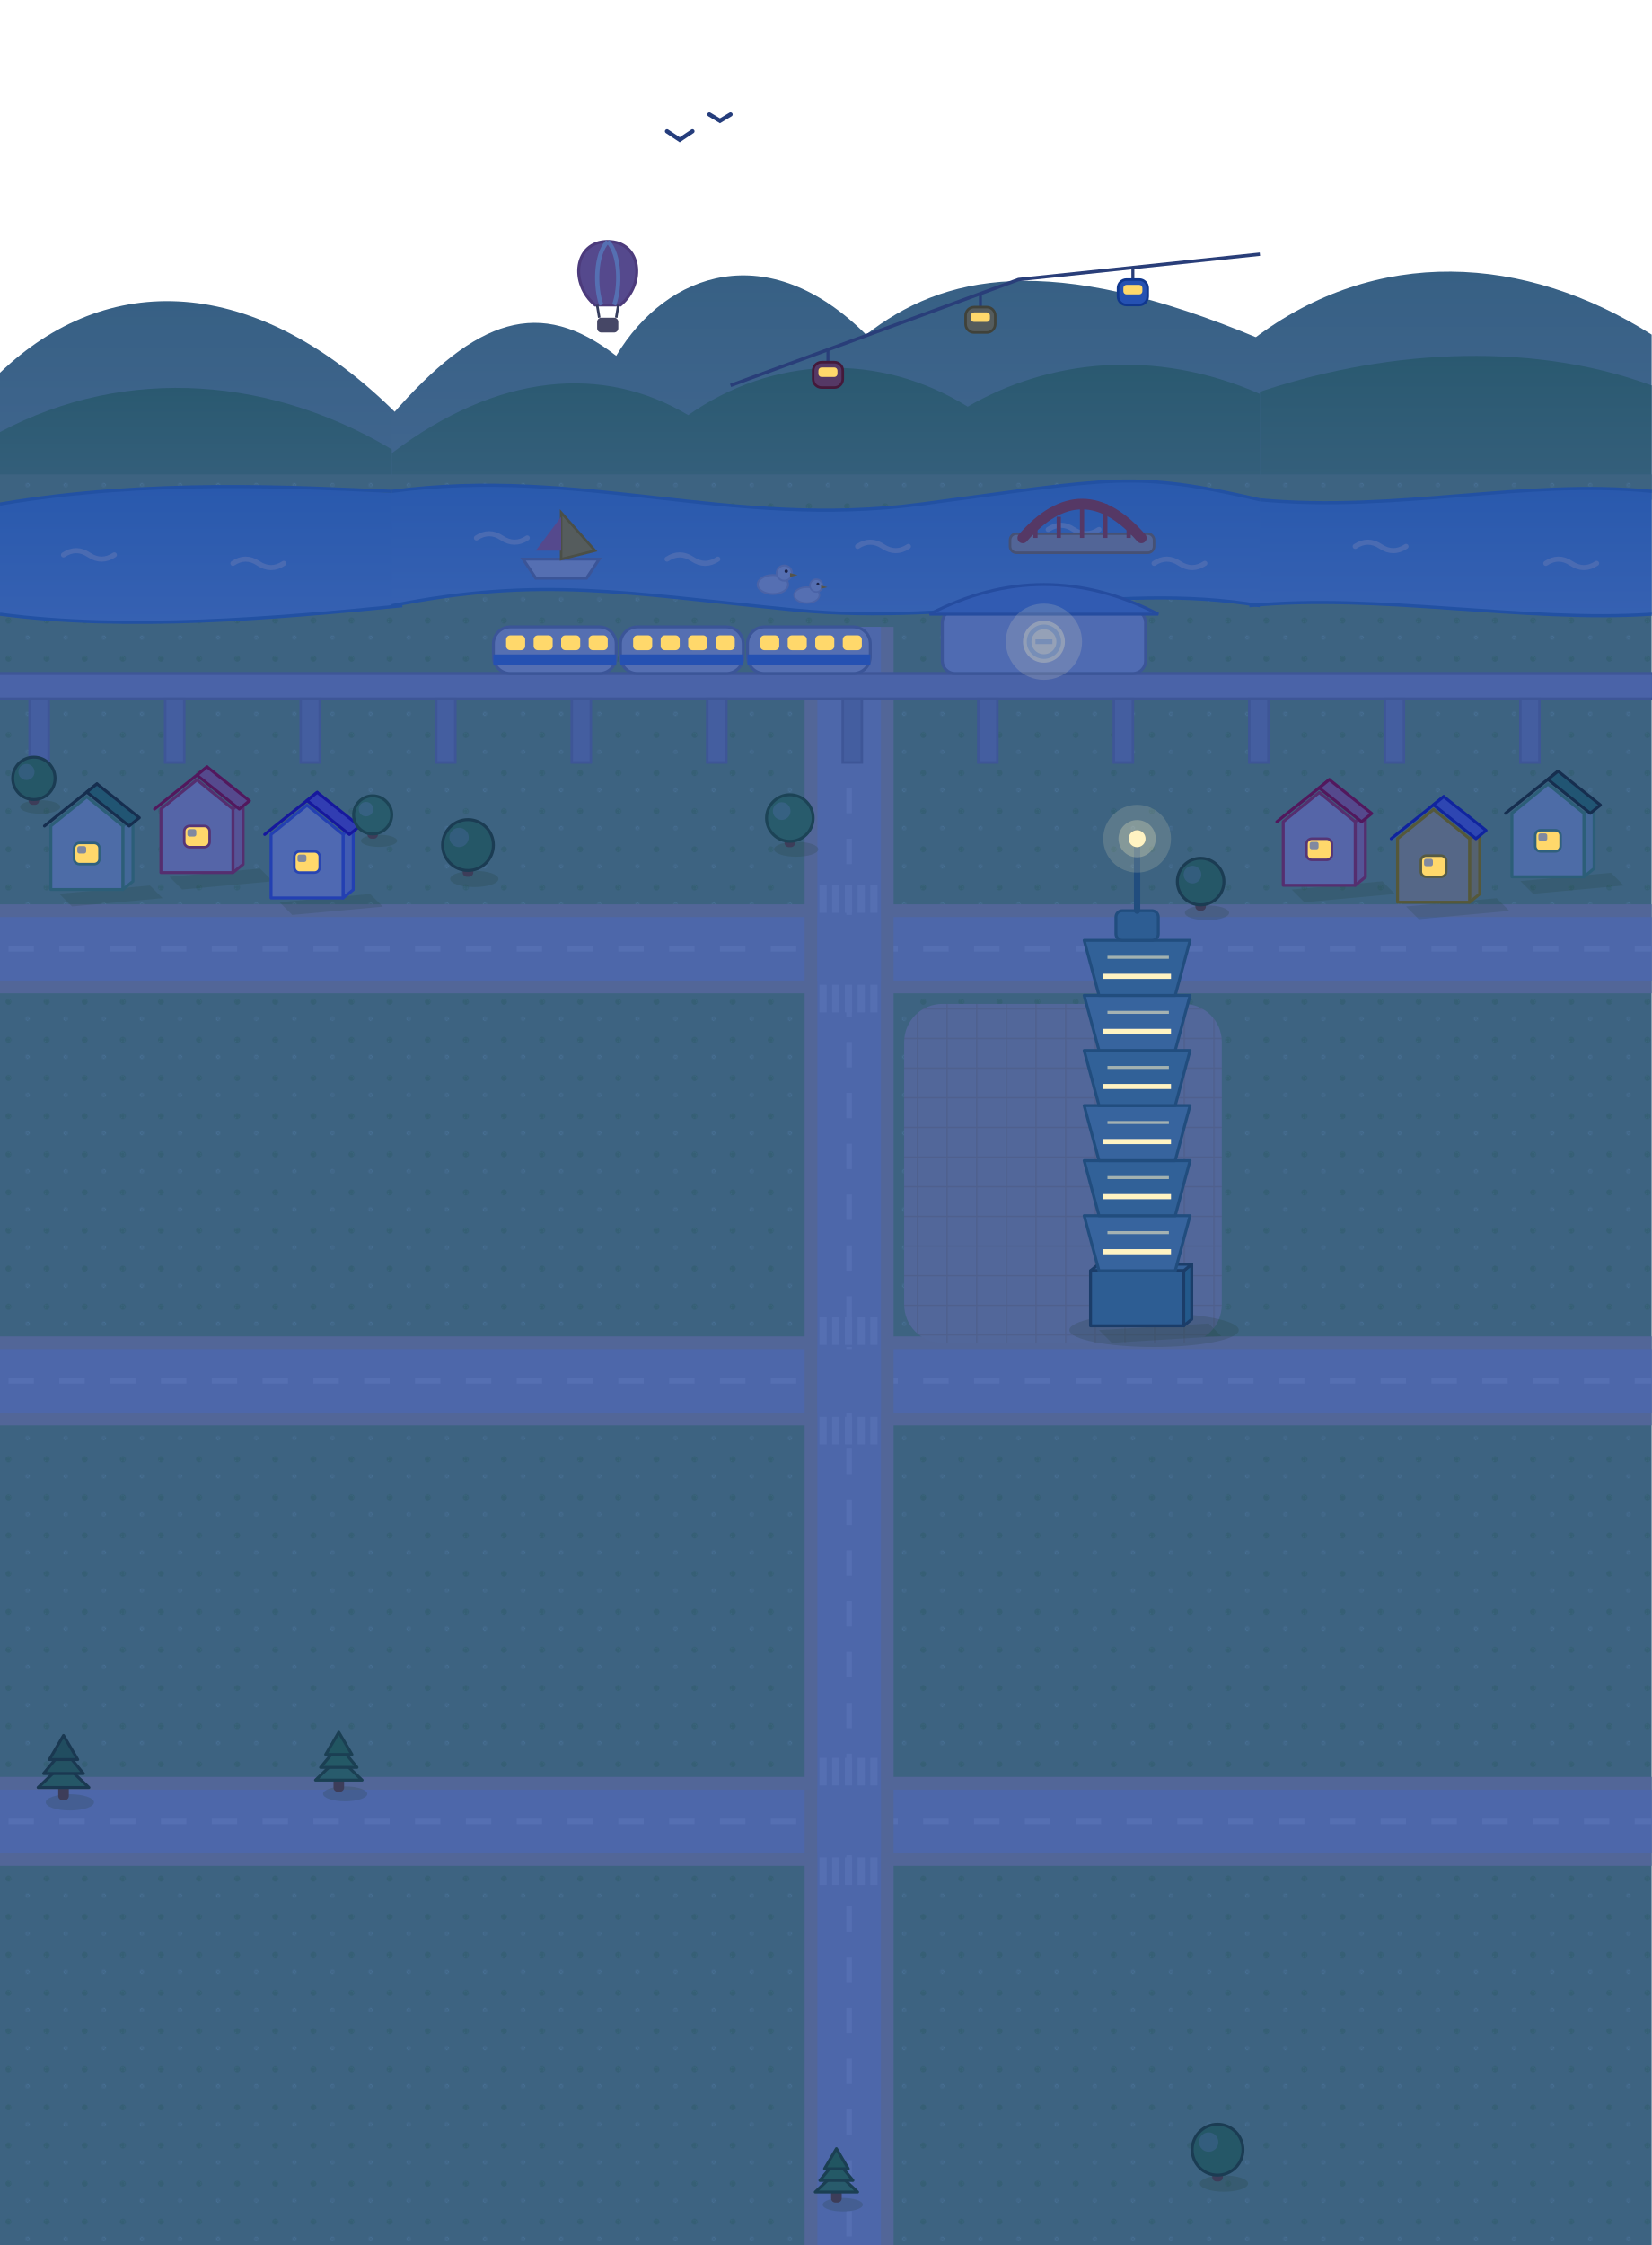
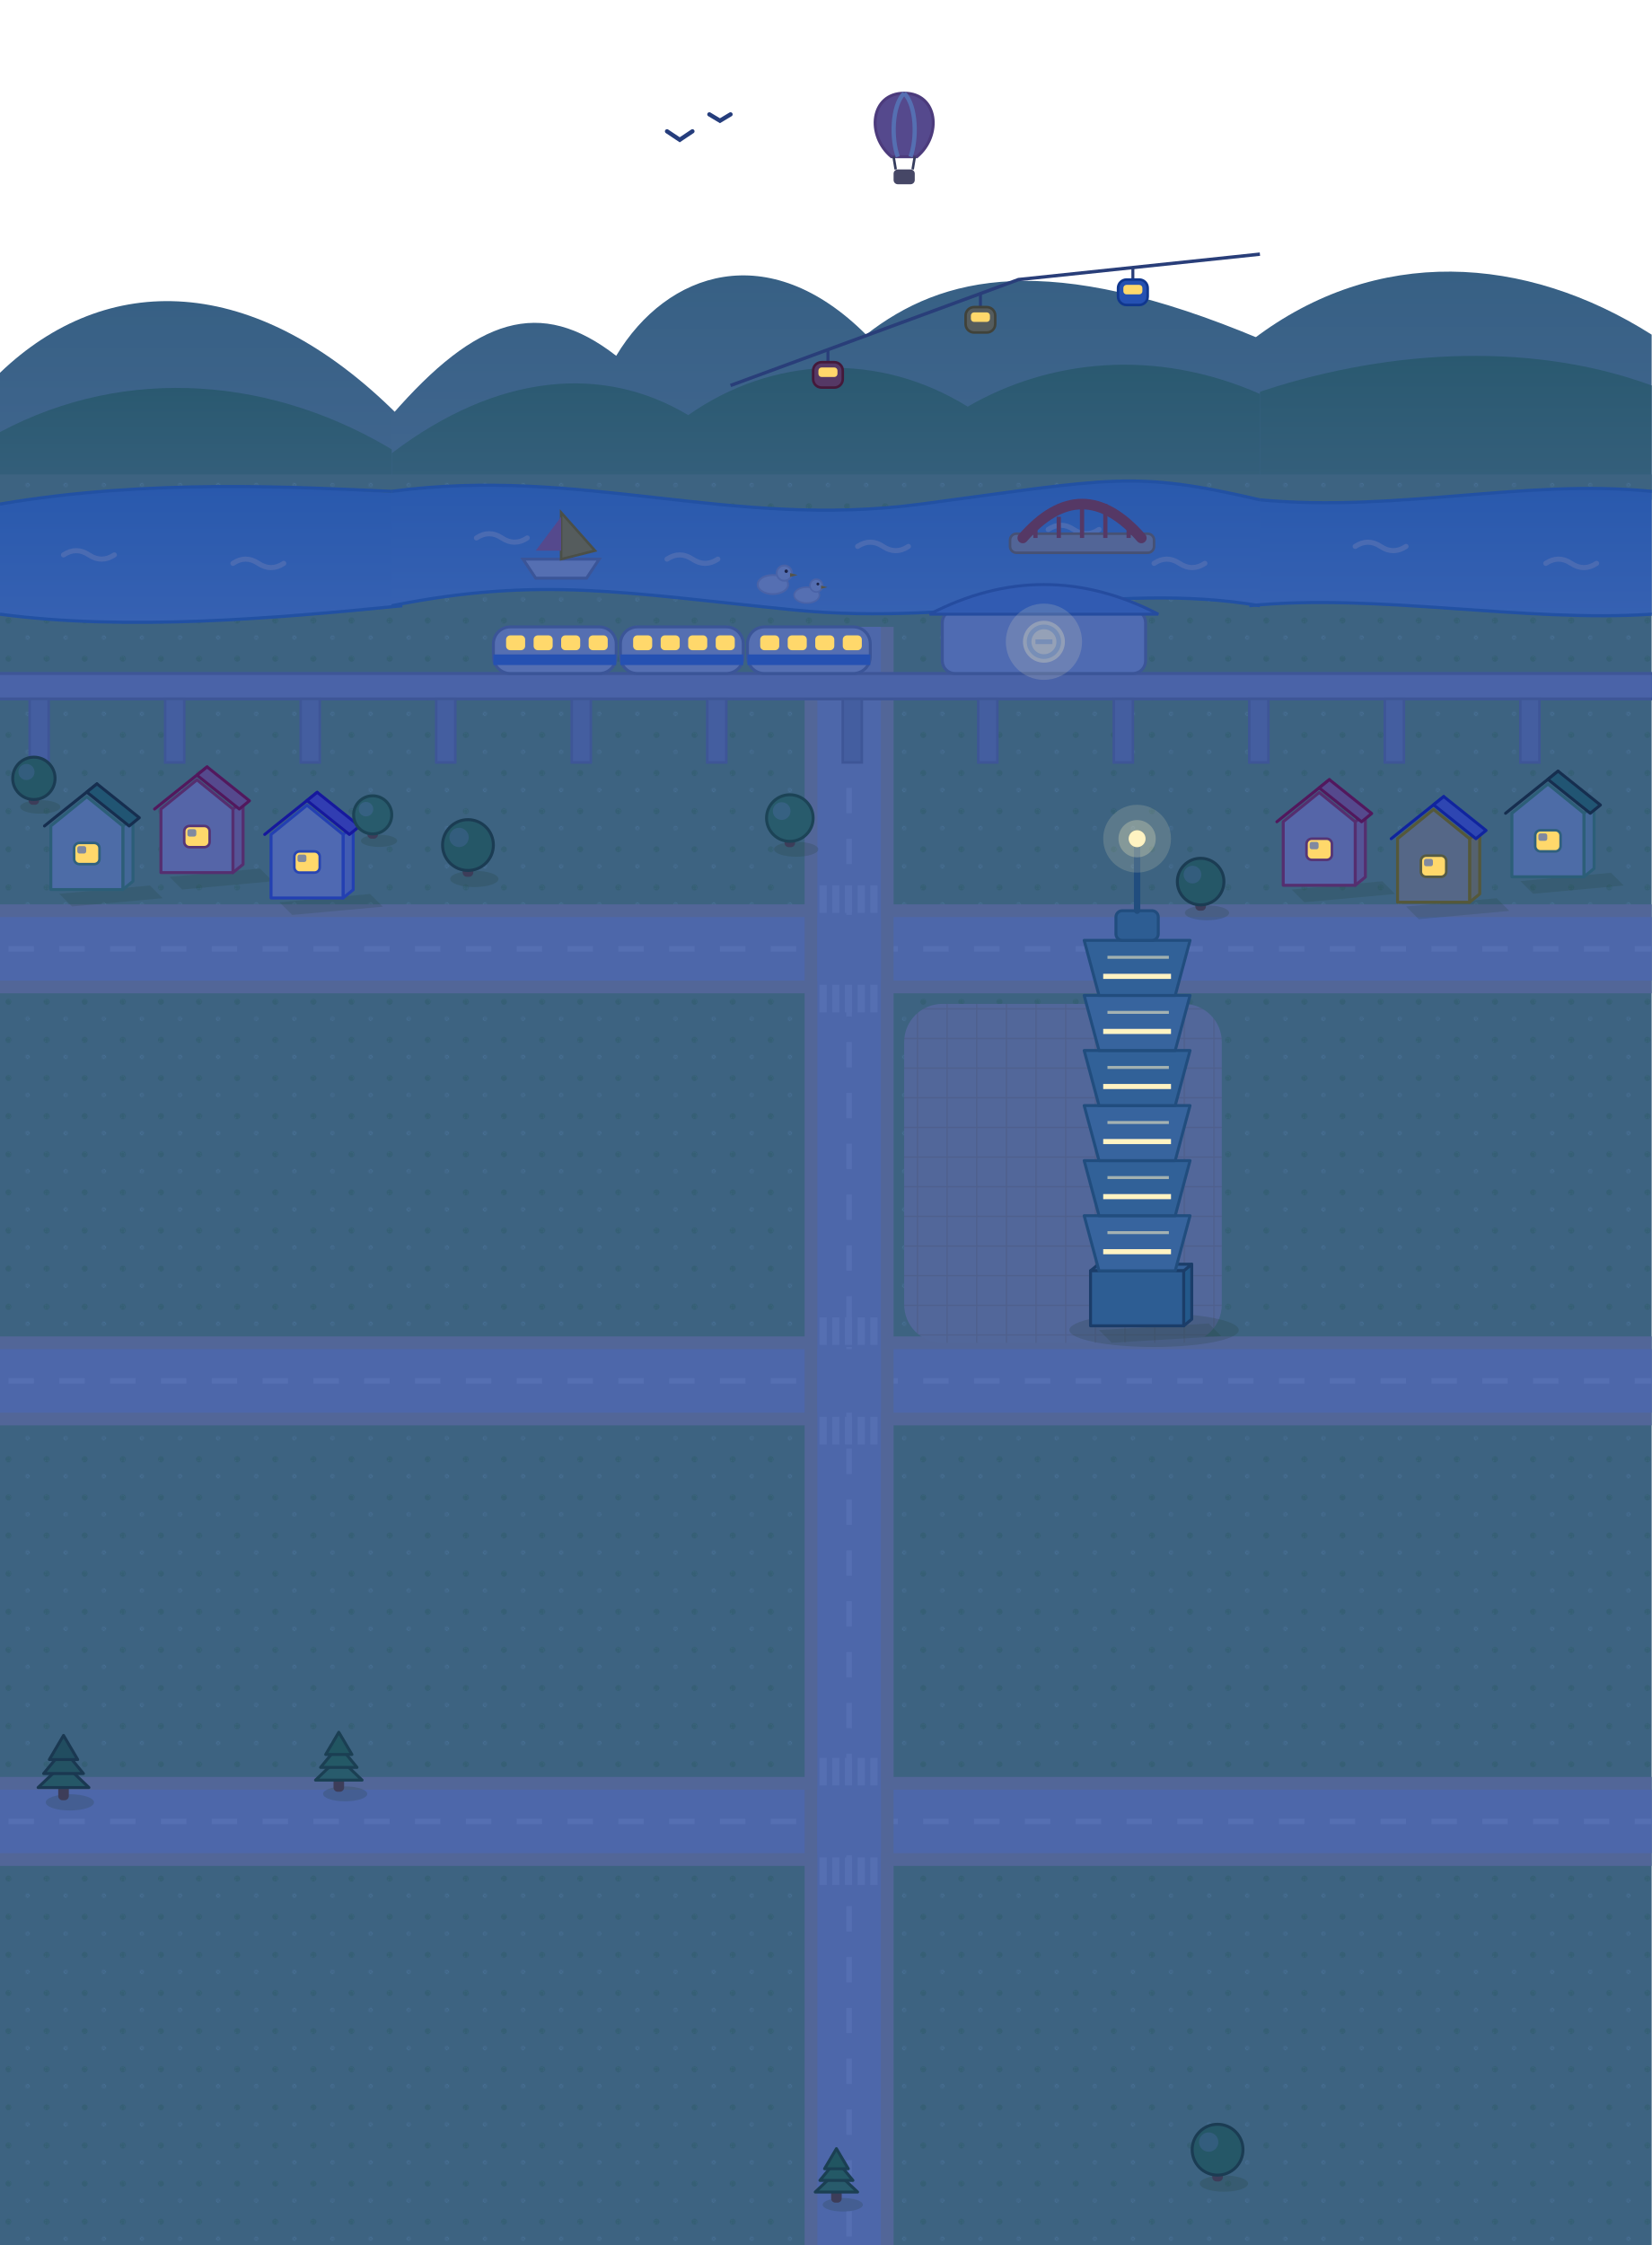
<svg xmlns="http://www.w3.org/2000/svg" width="780" height="1060" viewBox="0 0 780 1060">
  <defs>
    <linearGradient id="mtB" x1="0" y1="0" x2="0" y2="1">
      <stop offset="0" stop-color="#376084" />
      <stop offset="1" stop-color="#416690" />
    </linearGradient>
    <linearGradient id="mtF" x1="0" y1="0" x2="0" y2="1">
      <stop offset="0" stop-color="#2A5970" />
      <stop offset="1" stop-color="#36607D" />
    </linearGradient>
    <linearGradient id="river" x1="0" y1="0" x2="0" y2="1">
      <stop offset="0" stop-color="#2959AD" />
      <stop offset="1" stop-color="#3661B2" />
    </linearGradient>
    <pattern id="grassdots" width="18" height="18" patternUnits="userSpaceOnUse">
      <circle cx="4" cy="5" r="1.4" fill="#365F75" />
      <circle cx="13" cy="13" r="1.2" fill="#416788" />
    </pattern>
    <pattern id="tiles" width="14" height="14" patternUnits="userSpaceOnUse">
      <rect width="14" height="14" fill="#52679A" />
      <path d="M0 0H14M0 0V14" stroke="#4F608D" stroke-width="1.2" />
    </pattern>
  </defs>
  <path d="M0 176 C 50 128, 120 128, 188 196 L188 232 L0 232 Z" fill="url(#mtB)" />
  <path d="M592 160 C 650 116, 720 120, 780 158 L780 232 L592 232 Z" fill="url(#mtB)" />
  <path d="M0 204 C 60 172, 130 178, 188 214 L188 236 L0 236 Z" fill="url(#mtF)" />
  <path d="M592 186 C 650 166, 720 160, 780 182 L780 236 L592 236 Z" fill="url(#mtF)" />
  <g transform="translate(195 0)">
    <path d="M-10 196 C 30 150, 60 140, 96 168 C 120 128, 168 112, 214 158 C 250 130, 300 118, 400 160 L400 230 L-10 230 Z" fill="url(#mtB)" />
    <path d="M-10 214 C 40 176, 90 172, 130 196 C 170 168, 220 166, 262 192 C 300 170, 350 164, 400 186 L400 236 L-10 236 Z" fill="url(#mtF)" />
    <path d="M150 182 L 286 132 L 400 120" stroke="#293E79" stroke-width="1.6" fill="none" />
    <path d="M196 165 v6" stroke="#293E79" stroke-width="1.4" />
    <rect x="189" y="171" width="14" height="12" rx="4" fill="#553865" stroke="#44193A" stroke-width="1.2" />
    <rect x="191.5" y="173.5" width="9" height="4.5" rx="1.5" fill="#FFD86B" />
    <path d="M268 139 v6" stroke="#293E79" stroke-width="1.4" />
    <rect x="261" y="145" width="14" height="12" rx="4" fill="#555C5D" stroke="#40423A" stroke-width="1.2" />
    <rect x="263.5" y="147.5" width="9" height="4.5" rx="1.5" fill="#FFD86B" />
    <path d="M340 126 v6" stroke="#293E79" stroke-width="1.4" />
    <rect x="333" y="132" width="14" height="12" rx="4" fill="#2551B2" stroke="#10378E" stroke-width="1.2" />
    <rect x="335.5" y="134.5" width="9" height="4.5" rx="1.5" fill="#FFD86B" />
    <path d="M120 62 l6 4 6-4 M140 54 l5 3 5-3" stroke="#253D7C" stroke-width="2" fill="none" stroke-linecap="round" />
-     <g transform="translate(92 140)">
+     <g transform="translate(232 70)">
      <path d="M0 -26 C 16 -26, 18 -6, 6 4 L -6 4 C -18 -6, -16 -26, 0 -26 Z" fill="#55498D" stroke="#4C3B7C" stroke-width="1.4" />
      <path d="M0 -26 C 6 -20, 6 -4, 3 4 M0 -26 C -6 -20, -6 -4, -3 4" stroke="#556FB2" stroke-width="2" fill="none" />
      <path d="M-5 4 L-4 10 M5 4 L4 10" stroke="#353C5D" stroke-width="1.2" />
      <rect x="-5" y="10" width="10" height="7" rx="2" fill="#464766" />
    </g>
  </g>
  <rect x="0" y="224" width="780" height="836" fill="#3D6381" />
  <rect x="0" y="224" width="780" height="836" fill="url(#grassdots)" />
  <path d="M0 238 C 70 226, 140 230, 190 233 L190 286 C 130 292, 60 298, 0 290 Z" fill="url(#river)" />
  <path d="M590 236 C 660 242, 720 226, 780 232 L780 290 C 720 294, 650 280, 590 286 Z" fill="url(#river)" />
  <g transform="translate(195 0)">
    <path d="M-10 232 C 80 220, 150 250, 240 238 S 340 222, 400 236 L400 286 C 330 274, 260 296, 180 288 S 60 272, -10 286 Z" fill="url(#river)" />
  </g>
  <path d="M0 238 C 70 226, 140 230, 185 232" stroke="#2251A3" stroke-width="1.5" fill="none" />
  <path d="M595 236 C 660 242, 720 226, 780 232" stroke="#2251A3" stroke-width="1.5" fill="none" />
  <g transform="translate(195 0)">
    <path d="M-10 232 C 80 220, 150 250, 240 238 S 340 222, 400 236" stroke="#2251A3" stroke-width="1.5" fill="none" />
    <path d="M400 286 C 330 274, 260 296, 180 288 S 60 272, -10 286" stroke="#2251A3" stroke-width="1.5" fill="none" />
  </g>
  <path d="M0 290 C 60 298, 130 292, 190 286" stroke="#2251A3" stroke-width="1.5" fill="none" />
  <path d="M590 286 C 650 280, 720 294, 780 290" stroke="#2251A3" stroke-width="1.5" fill="none" />
  <path d="M30 262 q6 -4 12 0 t12 0" stroke="#4A6BB2" stroke-width="2.4" fill="none" stroke-linecap="round" />
  <path d="M110 266 q6 -4 12 0 t12 0" stroke="#4A6BB2" stroke-width="2.4" fill="none" stroke-linecap="round" />
  <path d="M640 258 q6 -4 12 0 t12 0" stroke="#4A6BB2" stroke-width="2.4" fill="none" stroke-linecap="round" />
  <path d="M730 266 q6 -4 12 0 t12 0" stroke="#4A6BB2" stroke-width="2.4" fill="none" stroke-linecap="round" />
  <g transform="translate(195 0)">
    <path d="M30 254 q6 -4 12 0 t12 0" stroke="#4A6BB2" stroke-width="2.4" fill="none" stroke-linecap="round" />
    <path d="M120 264 q6 -4 12 0 t12 0" stroke="#4A6BB2" stroke-width="2.4" fill="none" stroke-linecap="round" />
    <path d="M210 258 q6 -4 12 0 t12 0" stroke="#4A6BB2" stroke-width="2.4" fill="none" stroke-linecap="round" />
    <path d="M300 250 q6 -4 12 0 t12 0" stroke="#4A6BB2" stroke-width="2.4" fill="none" stroke-linecap="round" />
    <path d="M350 266 q6 -4 12 0 t12 0" stroke="#4A6BB2" stroke-width="2.4" fill="none" stroke-linecap="round" />
    <g transform="translate(286 230)">
      <rect x="-4" y="22" width="68" height="9" rx="3" fill="#526597" stroke="#465174" stroke-width="1.2" />
      <path d="M2 24 Q30 -8 58 24" stroke="#553865" stroke-width="5" fill="none" stroke-linecap="round" />
      <path d="M8 24 V18" stroke="#553865" stroke-width="2" />
      <path d="M19 24 V14" stroke="#553865" stroke-width="2" />
      <path d="M30 24 V8" stroke="#553865" stroke-width="2" />
      <path d="M41 24 V8" stroke="#553865" stroke-width="2" />
      <path d="M52 24 V18" stroke="#553865" stroke-width="2" />
    </g>
    <g transform="translate(70 270)">
      <path d="M-18 -6 h36 l-6 9 h-24 z" fill="#556FB2" stroke="#3B5598" stroke-width="1.4" />
      <path d="M0 -6 V-28 L 16 -10 Z" fill="#555C5D" stroke="#4B4F47" stroke-width="1.2" />
      <path d="M0 -26 L-12 -10 H0" fill="#55498D" />
    </g>
    <g transform="translate(170 276) scale(0.9 0.9)">
      <ellipse cx="0" cy="0" rx="8" ry="5" fill="#556FB2" stroke="#4A63A7" stroke-width="1" />
      <circle cx="6" cy="-6" r="4" fill="#556FB2" stroke="#4A63A7" stroke-width="1" />
      <path d="M9 -6 l4 1 -4 1 z" fill="#555449" />
      <circle cx="7" cy="-7" r="0.9" fill="#1B2348" />
    </g>
    <g transform="translate(186 281) scale(0.75 0.75)">
      <ellipse cx="0" cy="0" rx="8" ry="5" fill="#556FB2" stroke="#4A63A7" stroke-width="1" />
      <circle cx="6" cy="-6" r="4" fill="#556FB2" stroke="#4A63A7" stroke-width="1" />
      <path d="M9 -6 l4 1 -4 1 z" fill="#555449" />
      <circle cx="7" cy="-7" r="0.9" fill="#1B2348" />
    </g>
  </g>
  <rect x="0" y="427.0" width="780" height="42" fill="#526698" />
  <rect x="0" y="433.0" width="780" height="30" fill="#4D67AA" />
  <path d="M4 448 H16 M28 448 H40 M52 448 H64 M76 448 H88 M100 448 H112 M124 448 H136 M148 448 H160 M172 448 H184 M196 448 H208 M220 448 H232 M244 448 H256 M268 448 H280 M292 448 H304 M316 448 H328 M340 448 H352 M364 448 H376 M388 448 H400 M412 448 H424 M436 448 H448 M460 448 H472 M484 448 H496 M508 448 H520 M532 448 H544 M556 448 H568 M580 448 H592 M604 448 H616 M628 448 H640 M652 448 H664 M676 448 H688 M700 448 H712 M724 448 H736 M748 448 H760 M772 448 H780" stroke="#556FB2" stroke-width="2.6" fill="none" />
  <rect x="0" y="631.0" width="780" height="42" fill="#526698" />
  <rect x="0" y="637.0" width="780" height="30" fill="#4D67AA" />
  <path d="M4 652 H16 M28 652 H40 M52 652 H64 M76 652 H88 M100 652 H112 M124 652 H136 M148 652 H160 M172 652 H184 M196 652 H208 M220 652 H232 M244 652 H256 M268 652 H280 M292 652 H304 M316 652 H328 M340 652 H352 M364 652 H376 M388 652 H400 M412 652 H424 M436 652 H448 M460 652 H472 M484 652 H496 M508 652 H520 M532 652 H544 M556 652 H568 M580 652 H592 M604 652 H616 M628 652 H640 M652 652 H664 M676 652 H688 M700 652 H712 M724 652 H736 M748 652 H760 M772 652 H780" stroke="#556FB2" stroke-width="2.6" fill="none" />
  <rect x="0" y="839.0" width="780" height="42" fill="#526698" />
  <rect x="0" y="845.0" width="780" height="30" fill="#4D67AA" />
  <path d="M4 860 H16 M28 860 H40 M52 860 H64 M76 860 H88 M100 860 H112 M124 860 H136 M148 860 H160 M172 860 H184 M196 860 H208 M220 860 H232 M244 860 H256 M268 860 H280 M292 860 H304 M316 860 H328 M340 860 H352 M364 860 H376 M388 860 H400 M412 860 H424 M436 860 H448 M460 860 H472 M484 860 H496 M508 860 H520 M532 860 H544 M556 860 H568 M580 860 H592 M604 860 H616 M628 860 H640 M652 860 H664 M676 860 H688 M700 860 H712 M724 860 H736 M748 860 H760 M772 860 H780" stroke="#556FB2" stroke-width="2.6" fill="none" />
  <rect x="380" y="296" width="42" height="764" fill="#526698" />
  <rect x="386" y="296" width="30" height="764" fill="#4D67AA" />
  <path d="M401 300 V312 M401 324 V336 M401 348 V360 M401 372 V384 M401 396 V408 M401 420 V432 M401 444 V456 M401 468 V480 M401 492 V504 M401 516 V528 M401 540 V552 M401 564 V576 M401 588 V600 M401 612 V624 M401 636 V648 M401 660 V672 M401 684 V696 M401 708 V720 M401 732 V744 M401 756 V768 M401 780 V792 M401 804 V816 M401 828 V840 M401 852 V864 M401 876 V888 M401 900 V912 M401 924 V936 M401 948 V960 M401 972 V984 M401 996 V1008 M401 1020 V1032 M401 1044 V1056" stroke="#556FB2" stroke-width="2.6" fill="none" />
  <g transform="translate(195 0)">
    <rect x="191" y="433" width="30" height="30" fill="#4D67AA" />
    <rect x="192" y="418" width="3.4" height="13" fill="#556FB2" />
    <rect x="192" y="465" width="3.4" height="13" fill="#556FB2" />
    <rect x="198" y="418" width="3.4" height="13" fill="#556FB2" />
    <rect x="198" y="465" width="3.4" height="13" fill="#556FB2" />
    <rect x="204" y="418" width="3.4" height="13" fill="#556FB2" />
    <rect x="204" y="465" width="3.4" height="13" fill="#556FB2" />
    <rect x="210" y="418" width="3.4" height="13" fill="#556FB2" />
    <rect x="210" y="465" width="3.4" height="13" fill="#556FB2" />
    <rect x="216" y="418" width="3.4" height="13" fill="#556FB2" />
    <rect x="216" y="465" width="3.4" height="13" fill="#556FB2" />
    <rect x="191" y="637" width="30" height="30" fill="#4D67AA" />
    <rect x="192" y="622" width="3.4" height="13" fill="#556FB2" />
    <rect x="192" y="669" width="3.4" height="13" fill="#556FB2" />
    <rect x="198" y="622" width="3.4" height="13" fill="#556FB2" />
    <rect x="198" y="669" width="3.4" height="13" fill="#556FB2" />
    <rect x="204" y="622" width="3.4" height="13" fill="#556FB2" />
    <rect x="204" y="669" width="3.4" height="13" fill="#556FB2" />
    <rect x="210" y="622" width="3.4" height="13" fill="#556FB2" />
    <rect x="210" y="669" width="3.4" height="13" fill="#556FB2" />
    <rect x="216" y="622" width="3.4" height="13" fill="#556FB2" />
    <rect x="216" y="669" width="3.4" height="13" fill="#556FB2" />
    <rect x="191" y="845" width="30" height="30" fill="#4D67AA" />
    <rect x="192" y="830" width="3.4" height="13" fill="#556FB2" />
    <rect x="192" y="877" width="3.4" height="13" fill="#556FB2" />
    <rect x="198" y="830" width="3.4" height="13" fill="#556FB2" />
    <rect x="198" y="877" width="3.4" height="13" fill="#556FB2" />
    <rect x="204" y="830" width="3.4" height="13" fill="#556FB2" />
    <rect x="204" y="877" width="3.4" height="13" fill="#556FB2" />
    <rect x="210" y="830" width="3.4" height="13" fill="#556FB2" />
    <rect x="210" y="877" width="3.4" height="13" fill="#556FB2" />
    <rect x="216" y="830" width="3.4" height="13" fill="#556FB2" />
    <rect x="216" y="877" width="3.4" height="13" fill="#556FB2" />
    <rect x="232" y="474" width="150" height="160" rx="18" fill="url(#tiles)" />
  </g>
  <rect x="-10" y="318" width="800" height="12" rx="3" fill="#4A63A8" stroke="#3E5697" stroke-width="1.4" />
  <rect x="14" y="330" width="9" height="30" fill="#445EA0" stroke="#3E5697" stroke-width="1.2" />
  <rect x="78" y="330" width="9" height="30" fill="#445EA0" stroke="#3E5697" stroke-width="1.2" />
  <rect x="142" y="330" width="9" height="30" fill="#445EA0" stroke="#3E5697" stroke-width="1.2" />
  <rect x="206" y="330" width="9" height="30" fill="#445EA0" stroke="#3E5697" stroke-width="1.2" />
  <rect x="270" y="330" width="9" height="30" fill="#445EA0" stroke="#3E5697" stroke-width="1.2" />
  <rect x="334" y="330" width="9" height="30" fill="#445EA0" stroke="#3E5697" stroke-width="1.2" />
  <rect x="398" y="330" width="9" height="30" fill="#445EA0" stroke="#3E5697" stroke-width="1.2" />
  <rect x="462" y="330" width="9" height="30" fill="#445EA0" stroke="#3E5697" stroke-width="1.2" />
  <rect x="526" y="330" width="9" height="30" fill="#445EA0" stroke="#3E5697" stroke-width="1.2" />
  <rect x="590" y="330" width="9" height="30" fill="#445EA0" stroke="#3E5697" stroke-width="1.2" />
  <rect x="654" y="330" width="9" height="30" fill="#445EA0" stroke="#3E5697" stroke-width="1.2" />
  <rect x="718" y="330" width="9" height="30" fill="#445EA0" stroke="#3E5697" stroke-width="1.2" />
  <g transform="translate(195 0)">
    <rect x="38" y="296" width="58" height="22" rx="8" fill="#556FB2" stroke="#3B5598" stroke-width="1.4" />
    <rect x="38" y="309" width="58" height="5" fill="#2551B2" />
    <rect x="44" y="300" width="9" height="7" rx="2" fill="#FFD86B" />
    <rect x="57" y="300" width="9" height="7" rx="2" fill="#FFD86B" />
    <rect x="70" y="300" width="9" height="7" rx="2" fill="#FFD86B" />
    <rect x="83" y="300" width="9" height="7" rx="2" fill="#FFD86B" />
    <rect x="98" y="296" width="58" height="22" rx="8" fill="#556FB2" stroke="#3B5598" stroke-width="1.4" />
    <rect x="98" y="309" width="58" height="5" fill="#2551B2" />
    <rect x="104" y="300" width="9" height="7" rx="2" fill="#FFD86B" />
    <rect x="117" y="300" width="9" height="7" rx="2" fill="#FFD86B" />
    <rect x="130" y="300" width="9" height="7" rx="2" fill="#FFD86B" />
    <rect x="143" y="300" width="9" height="7" rx="2" fill="#FFD86B" />
    <rect x="158" y="296" width="58" height="22" rx="8" fill="#556FB2" stroke="#3B5598" stroke-width="1.4" />
    <rect x="158" y="309" width="58" height="5" fill="#2551B2" />
    <rect x="164" y="300" width="9" height="7" rx="2" fill="#FFD86B" />
    <rect x="177" y="300" width="9" height="7" rx="2" fill="#FFD86B" />
    <rect x="190" y="300" width="9" height="7" rx="2" fill="#FFD86B" />
    <rect x="203" y="300" width="9" height="7" rx="2" fill="#FFD86B" />
    <rect x="250" y="288" width="96" height="30" rx="6" fill="#4F6BB2" stroke="#3B5598" stroke-width="1.4" />
    <path d="M244 290 Q298 262 352 290 Z" fill="#315BB2" stroke="#254C9F" stroke-width="1.4" />
    <circle cx="298" cy="303" r="7" fill="#556FB2" stroke="#2551B2" stroke-width="2.2" />
    <path d="M294 303 h8" stroke="#2551B2" stroke-width="2.2" />
  </g>
  <g transform="translate(195 0)">
    <ellipse cx="29" cy="415" rx="11.4" ry="3.84" fill="rgba(30,60,40,.18)" />
    <rect x="23.5" y="403.2" width="5" height="10.8" rx="2" fill="#3D3D59" />
    <circle cx="26" cy="399.0" r="12" fill="#255767" stroke="#1B3C53" stroke-width="1.4" />
    <circle cx="21.8" cy="395.4" r="4.56" fill="#335D7D" />
    <ellipse cx="181" cy="401" rx="10.45" ry="3.52" fill="rgba(30,60,40,.18)" />
    <rect x="175.5" y="390.1" width="5" height="9.9" rx="2" fill="#3D3D59" />
    <circle cx="178" cy="386.25" r="11" fill="#285B6C" stroke="#1C4356" stroke-width="1.4" />
    <circle cx="174.15" cy="382.95" r="4.18" fill="#366182" />
    <ellipse cx="375" cy="431" rx="10.45" ry="3.52" fill="rgba(30,60,40,.18)" />
    <rect x="369.5" y="420.1" width="5" height="9.9" rx="2" fill="#3D3D59" />
    <circle cx="372" cy="416.25" r="11" fill="#255767" stroke="#1B3C53" stroke-width="1.4" />
    <circle cx="368.15" cy="412.95" r="4.18" fill="#335D7D" />
    <g transform="translate(320 626) scale(1.0) translate(-320 -626)">
      <ellipse cx="350" cy="628" rx="40" ry="8" fill="rgba(30,60,40,.18)" />
      <polygon points="324.0,628.0 375.8,624.9 381.8,630.9 330.0,634.0" fill="rgba(30,60,40,.16)" />
      <polygon points="364.0,626.0 367.8,622.9 367.8,596.9 364.0,600.0" fill="#23598B" stroke="#1B3D69" stroke-width="1.4" stroke-linejoin="round" />
      <polygon points="320.0,600.0 364.0,600.0 367.8,596.9 323.8,596.9" fill="#336098" stroke="#1B3D69" stroke-width="1.4" stroke-linejoin="round" />
      <polygon points="320.0,626.0 364.0,626.0 364.0,600.0 320.0,600.0" fill="#2D5D93" stroke="#1B3D69" stroke-width="1.4" stroke-linejoin="round" />
      <polygon points="324.0,600.0 360.0,600.0 367.0,574.0 317.0,574.0" fill="#37649E" stroke="#214D7E" stroke-width="1.4" stroke-linejoin="round" />
      <path d="M326 591 H358" stroke="#556FB2" stroke-width="2.4" opacity=".85" />
      <polygon points="324.0,574.0 360.0,574.0 367.0,548.0 317.0,548.0" fill="#316198" stroke="#214D7E" stroke-width="1.4" stroke-linejoin="round" />
      <path d="M326 565 H358" stroke="#556FB2" stroke-width="2.4" opacity=".85" />
      <polygon points="324.0,548.0 360.0,548.0 367.0,522.0 317.0,522.0" fill="#37649E" stroke="#214D7E" stroke-width="1.4" stroke-linejoin="round" />
      <path d="M326 539 H358" stroke="#556FB2" stroke-width="2.4" opacity=".85" />
      <polygon points="324.0,522.0 360.0,522.0 367.0,496.0 317.0,496.0" fill="#316198" stroke="#214D7E" stroke-width="1.4" stroke-linejoin="round" />
      <path d="M326 513 H358" stroke="#556FB2" stroke-width="2.4" opacity=".85" />
      <polygon points="324.0,496.0 360.0,496.0 367.0,470.0 317.0,470.0" fill="#37649E" stroke="#214D7E" stroke-width="1.4" stroke-linejoin="round" />
      <path d="M326 487 H358" stroke="#556FB2" stroke-width="2.4" opacity=".85" />
      <polygon points="324.0,470.0 360.0,470.0 367.0,444.0 317.0,444.0" fill="#316198" stroke="#214D7E" stroke-width="1.4" stroke-linejoin="round" />
      <path d="M326 461 H358" stroke="#556FB2" stroke-width="2.4" opacity=".85" />
      <rect x="332" y="430" width="20" height="14" rx="3" fill="#2D5D93" stroke="#214D7E" stroke-width="1.4" />
      <path d="M342 430 V398" stroke="#214D7E" stroke-width="3" stroke-linecap="round" />
      <circle cx="342" cy="396" r="4" fill="#555F58" />
    </g>
    <path d="M326 591 H358" stroke="#FFF3C2" stroke-width="2.4" />
    <path d="M328 582 H357" stroke="#FFF3C2" stroke-width="1.4" opacity=".55" />
    <path d="M326 565 H358" stroke="#FFF3C2" stroke-width="2.4" />
    <path d="M328 556 H357" stroke="#FFF3C2" stroke-width="1.4" opacity=".55" />
    <path d="M326 539 H358" stroke="#FFF3C2" stroke-width="2.4" />
    <path d="M328 530 H357" stroke="#FFF3C2" stroke-width="1.4" opacity=".55" />
    <path d="M326 513 H358" stroke="#FFF3C2" stroke-width="2.4" />
    <path d="M328 504 H357" stroke="#FFF3C2" stroke-width="1.4" opacity=".55" />
    <path d="M326 487 H358" stroke="#FFF3C2" stroke-width="2.4" />
    <path d="M328 478 H357" stroke="#FFF3C2" stroke-width="1.4" opacity=".55" />
    <path d="M326 461 H358" stroke="#FFF3C2" stroke-width="2.4" />
    <path d="M328 452 H357" stroke="#FFF3C2" stroke-width="1.4" opacity=".55" />
    <circle cx="342" cy="396" r="16" fill="#FFF3C2" opacity=".16" />
    <circle cx="342" cy="396" r="8.8" fill="#FFF3C2" opacity=".26" />
    <circle cx="342" cy="396" r="4" fill="#FFF3C2" />
    <circle cx="298" cy="303" r="18" fill="#FFF3C2" opacity=".16" />
    <circle cx="298" cy="303" r="9.9" fill="#FFF3C2" opacity=".26" />
    <ellipse cx="203" cy="1041" rx="9.5" ry="3.2" fill="rgba(30,60,40,.18)" />
    <rect x="197.5" y="1034.0" width="5" height="6.0" rx="2" fill="#3D3D59" />
    <polygon points="190.0,1035.0 210.0,1035.0 200.0,1025.5" fill="#285B6C" stroke="#1B3F53" stroke-width="1.4" stroke-linejoin="round" />
    <polygon points="192.2,1029.5 207.8,1029.5 200.0,1020.0" fill="#245966" stroke="#1B3F53" stroke-width="1.4" stroke-linejoin="round" />
    <polygon points="194.4,1024.0 205.6,1024.0 200.0,1014.5" fill="#215561" stroke="#1B3F53" stroke-width="1.4" stroke-linejoin="round" />
    <ellipse cx="383" cy="1031" rx="11.4" ry="3.84" fill="rgba(30,60,40,.18)" />
    <rect x="377.5" y="1019.2" width="5" height="10.8" rx="2" fill="#3D3D59" />
    <circle cx="380" cy="1015.0" r="12" fill="#255767" stroke="#1B3C53" stroke-width="1.4" />
    <circle cx="375.8" cy="1011.4" r="4.56" fill="#335D7D" />
  </g>
  <polygon points="28.0,422.0 70.8,418.1 76.8,424.1 34.0,428.0" fill="rgba(30,60,40,.16)" />
  <polygon points="58.0,420.0 62.8,416.1 62.8,386.1 58.0,390.0" fill="#436898" stroke="#2C5E78" stroke-width="1.4" stroke-linejoin="round" />
  <polygon points="21.0,390.0 41.0,374.0 45.8,370.1 25.8,386.1" fill="#1D4665" stroke="#162E4F" stroke-width="1.4" stroke-linejoin="round" />
  <polygon points="41.0,374.0 61.0,390.0 65.8,386.1 45.8,370.1" fill="#215573" stroke="#162E4F" stroke-width="1.4" stroke-linejoin="round" />
  <polygon points="24.0,420.0 58.0,420.0 58.0,390.0 41.0,376.2 24.0,390.0" fill="#4D6CA7" stroke="#2C5E78" stroke-width="1.4" stroke-linejoin="round" />
  <rect x="35.0" y="398" width="12" height="10" rx="2.5" fill="#FFD86B" stroke="#30607D" stroke-width="1.2" />
  <rect x="36.5" y="399.5" width="4.2" height="3.5" rx="1" fill="#556FB2" opacity=".75" />
  <polygon points="80.0,414.0 122.8,410.1 128.8,416.1 86.0,420.0" fill="rgba(30,60,40,.16)" />
  <polygon points="110.0,412.0 114.8,408.1 114.8,378.1 110.0,382.0" fill="#555496" stroke="#552E6F" stroke-width="1.4" stroke-linejoin="round" />
  <polygon points="73.0,382.0 93.0,366.0 97.8,362.1 77.8,378.1" fill="#553479" stroke="#52185D" stroke-width="1.4" stroke-linejoin="round" />
  <polygon points="93.0,366.0 113.0,382.0 117.8,378.1 97.8,362.1" fill="#55498D" stroke="#52185D" stroke-width="1.4" stroke-linejoin="round" />
  <polygon points="76.0,412.0 110.0,412.0 110.0,382.0 93.0,368.2 76.0,382.0" fill="#5565A8" stroke="#552E6F" stroke-width="1.4" stroke-linejoin="round" />
  <rect x="87.0" y="390" width="12" height="10" rx="2.5" fill="#FFD86B" stroke="#553576" stroke-width="1.2" />
  <rect x="88.5" y="391.5" width="4.2" height="3.5" rx="1" fill="#556FB2" opacity=".75" />
  <polygon points="132.0,426.0 174.8,422.1 180.8,428.1 138.0,432.0" fill="rgba(30,60,40,.16)" />
  <polygon points="162.0,424.0 166.8,420.1 166.8,390.1 162.0,394.0" fill="#415CB2" stroke="#2340B2" stroke-width="1.4" stroke-linejoin="round" />
  <polygon points="125.0,394.0 145.0,378.0 149.8,374.1 129.8,390.1" fill="#2328B2" stroke="#16189D" stroke-width="1.4" stroke-linejoin="round" />
  <polygon points="145.0,378.0 165.0,394.0 169.8,390.1 149.8,374.1" fill="#313DB2" stroke="#16189D" stroke-width="1.4" stroke-linejoin="round" />
  <polygon points="128.0,424.0 162.0,424.0 162.0,394.0 145.0,380.2 128.0,394.0" fill="#4F69B2" stroke="#2340B2" stroke-width="1.4" stroke-linejoin="round" />
  <rect x="139.0" y="402" width="12" height="10" rx="2.5" fill="#FFD86B" stroke="#2845B2" stroke-width="1.2" />
  <rect x="140.5" y="403.5" width="4.2" height="3.5" rx="1" fill="#556FB2" opacity=".75" />
  <ellipse cx="19" cy="381" rx="9.5" ry="3.2" fill="rgba(30,60,40,.18)" />
  <rect x="13.5" y="371.0" width="5" height="9.0" rx="2" fill="#3D3D59" />
  <circle cx="16" cy="367.5" r="10" fill="#255767" stroke="#1B3C53" stroke-width="1.4" />
  <circle cx="12.5" cy="364.5" r="3.8" fill="#335D7D" />
  <ellipse cx="179" cy="397" rx="8.55" ry="2.88" fill="rgba(30,60,40,.18)" />
  <rect x="173.5" y="387.9" width="5" height="8.1" rx="2" fill="#3D3D59" />
  <circle cx="176" cy="384.75" r="9" fill="#285B6C" stroke="#1C4356" stroke-width="1.4" />
  <circle cx="172.85" cy="382.05" r="3.42" fill="#366182" />
  <ellipse cx="33" cy="851" rx="11.4" ry="3.84" fill="rgba(30,60,40,.18)" />
  <rect x="27.5" y="842.8" width="5" height="7.2" rx="2" fill="#3D3D59" />
  <polygon points="18.0,844.0 42.0,844.0 30.0,832.6" fill="#255767" stroke="#1A3851" stroke-width="1.4" stroke-linejoin="round" />
  <polygon points="20.6,837.4 39.4,837.4 30.0,826.0" fill="#235263" stroke="#1A3851" stroke-width="1.4" stroke-linejoin="round" />
  <polygon points="23.3,830.8 36.7,830.8 30.0,819.4" fill="#214D60" stroke="#1A3851" stroke-width="1.4" stroke-linejoin="round" />
  <ellipse cx="163" cy="847" rx="10.45" ry="3.52" fill="rgba(30,60,40,.18)" />
  <rect x="157.5" y="839.4" width="5" height="6.6" rx="2" fill="#3D3D59" />
  <polygon points="149.0,840.5 171.0,840.5 160.0,830.0" fill="#285B6C" stroke="#1B3F53" stroke-width="1.4" stroke-linejoin="round" />
  <polygon points="151.4,834.5 168.6,834.5 160.0,824.0" fill="#245966" stroke="#1B3F53" stroke-width="1.4" stroke-linejoin="round" />
  <polygon points="153.8,828.4 166.2,828.4 160.0,817.9" fill="#215561" stroke="#1B3F53" stroke-width="1.4" stroke-linejoin="round" />
  <polygon points="610.0,420.0 652.8,416.1 658.8,422.1 616.0,426.0" fill="rgba(30,60,40,.16)" />
  <polygon points="640.0,418.0 644.8,414.1 644.8,384.1 640.0,388.0" fill="#555496" stroke="#552E6F" stroke-width="1.4" stroke-linejoin="round" />
  <polygon points="603.0,388.0 623.0,372.0 627.8,368.1 607.8,384.1" fill="#553479" stroke="#52185D" stroke-width="1.4" stroke-linejoin="round" />
  <polygon points="623.0,372.0 643.0,388.0 647.8,384.1 627.8,368.1" fill="#55498D" stroke="#52185D" stroke-width="1.4" stroke-linejoin="round" />
  <polygon points="606.0,418.0 640.0,418.0 640.0,388.0 623.0,374.2 606.0,388.0" fill="#5565A8" stroke="#552E6F" stroke-width="1.4" stroke-linejoin="round" />
  <rect x="617.0" y="396" width="12" height="10" rx="2.5" fill="#FFD86B" stroke="#553576" stroke-width="1.2" />
  <rect x="618.5" y="397.5" width="4.2" height="3.5" rx="1" fill="#556FB2" opacity=".75" />
  <polygon points="664.0,428.0 706.8,424.1 712.8,430.1 670.0,434.0" fill="rgba(30,60,40,.16)" />
  <polygon points="694.0,426.0 698.8,422.1 698.8,392.1 694.0,396.0" fill="#55626F" stroke="#55583A" stroke-width="1.4" stroke-linejoin="round" />
  <polygon points="657.0,396.0 677.0,380.0 681.8,376.1 661.8,392.1" fill="#1E34B2" stroke="#10249E" stroke-width="1.4" stroke-linejoin="round" />
  <polygon points="677.0,380.0 697.0,396.0 701.8,392.1 681.8,376.1" fill="#2E46B2" stroke="#10249E" stroke-width="1.4" stroke-linejoin="round" />
  <polygon points="660.0,426.0 694.0,426.0 694.0,396.0 677.0,382.2 660.0,396.0" fill="#556787" stroke="#55583A" stroke-width="1.4" stroke-linejoin="round" />
  <rect x="671.0" y="404" width="12" height="10" rx="2.5" fill="#FFD86B" stroke="#555A43" stroke-width="1.2" />
  <rect x="672.5" y="405.5" width="4.2" height="3.5" rx="1" fill="#556FB2" opacity=".75" />
  <polygon points="718.0,416.0 760.8,412.1 766.8,418.1 724.0,422.0" fill="rgba(30,60,40,.16)" />
  <polygon points="748.0,414.0 752.8,410.1 752.8,380.1 748.0,384.0" fill="#436898" stroke="#2C5E78" stroke-width="1.4" stroke-linejoin="round" />
  <polygon points="711.0,384.0 731.0,368.0 735.8,364.1 715.8,380.1" fill="#1D4665" stroke="#162E4F" stroke-width="1.4" stroke-linejoin="round" />
  <polygon points="731.0,368.0 751.0,384.0 755.8,380.1 735.8,364.1" fill="#215573" stroke="#162E4F" stroke-width="1.4" stroke-linejoin="round" />
  <polygon points="714.0,414.0 748.0,414.0 748.0,384.0 731.0,370.2 714.0,384.0" fill="#4D6CA7" stroke="#2C5E78" stroke-width="1.4" stroke-linejoin="round" />
  <rect x="725.0" y="392" width="12" height="10" rx="2.5" fill="#FFD86B" stroke="#30607D" stroke-width="1.2" />
  <rect x="726.5" y="393.5" width="4.2" height="3.5" rx="1" fill="#556FB2" opacity=".75" />
</svg>
